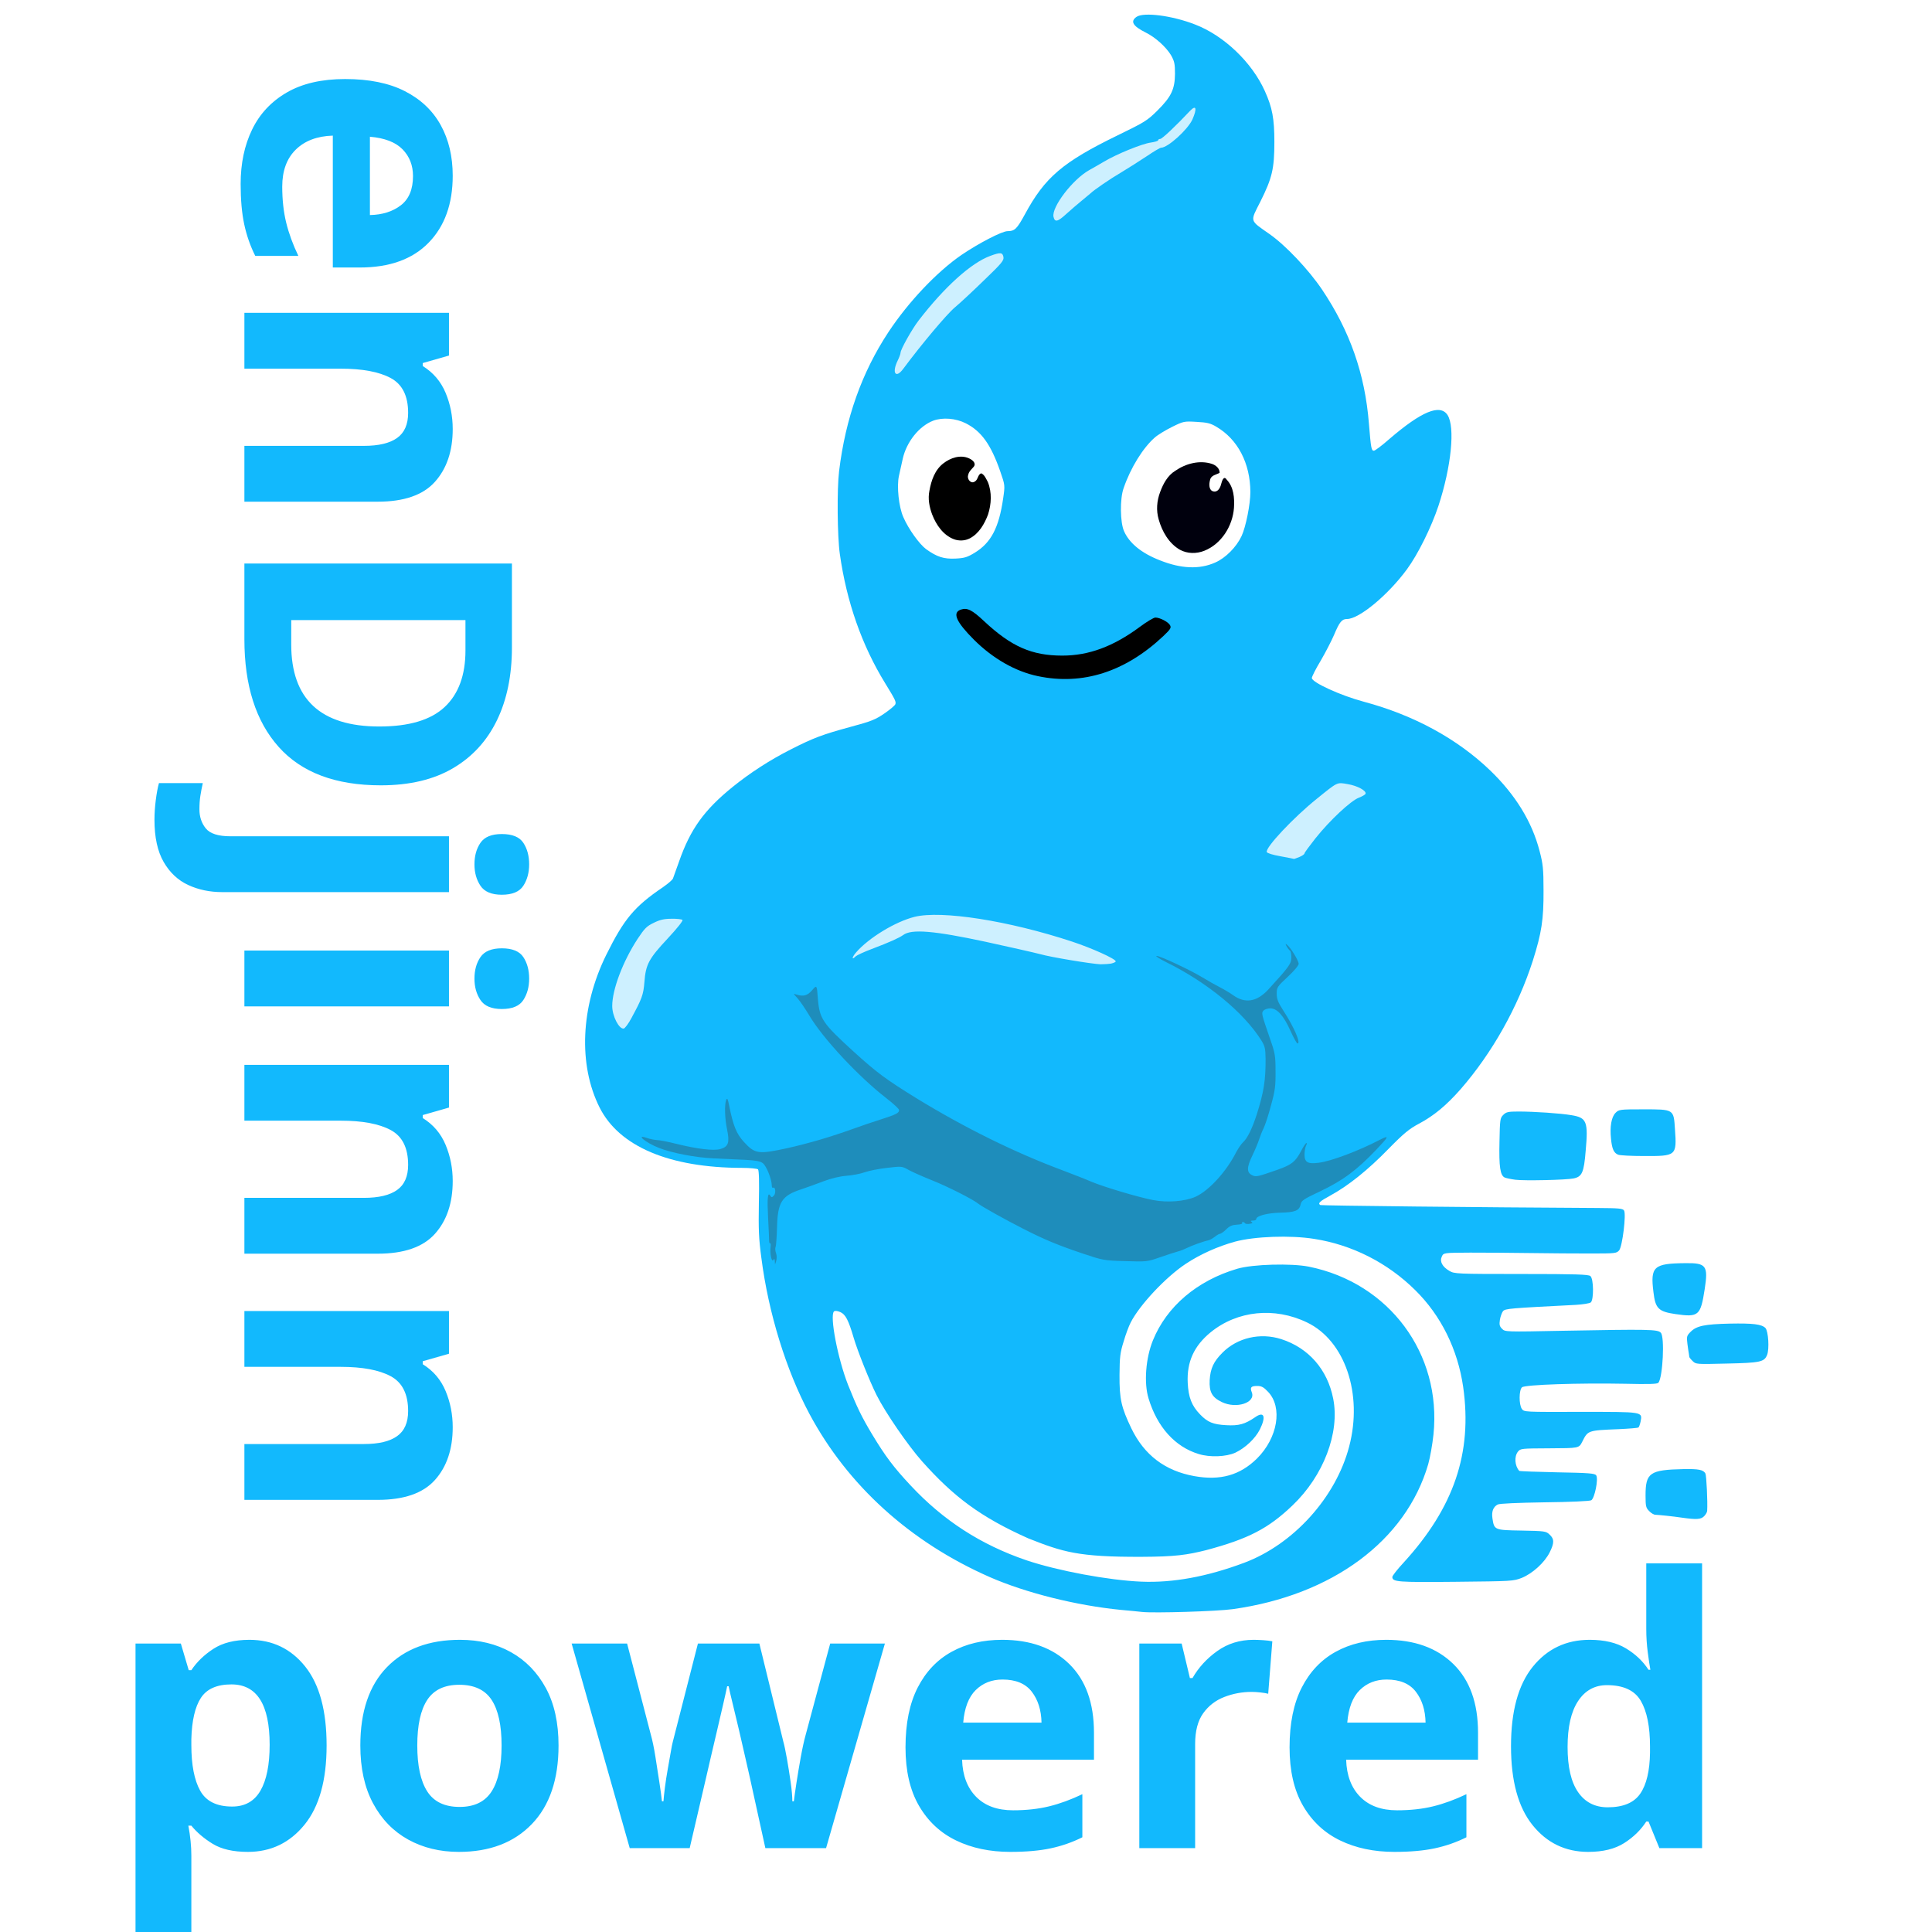
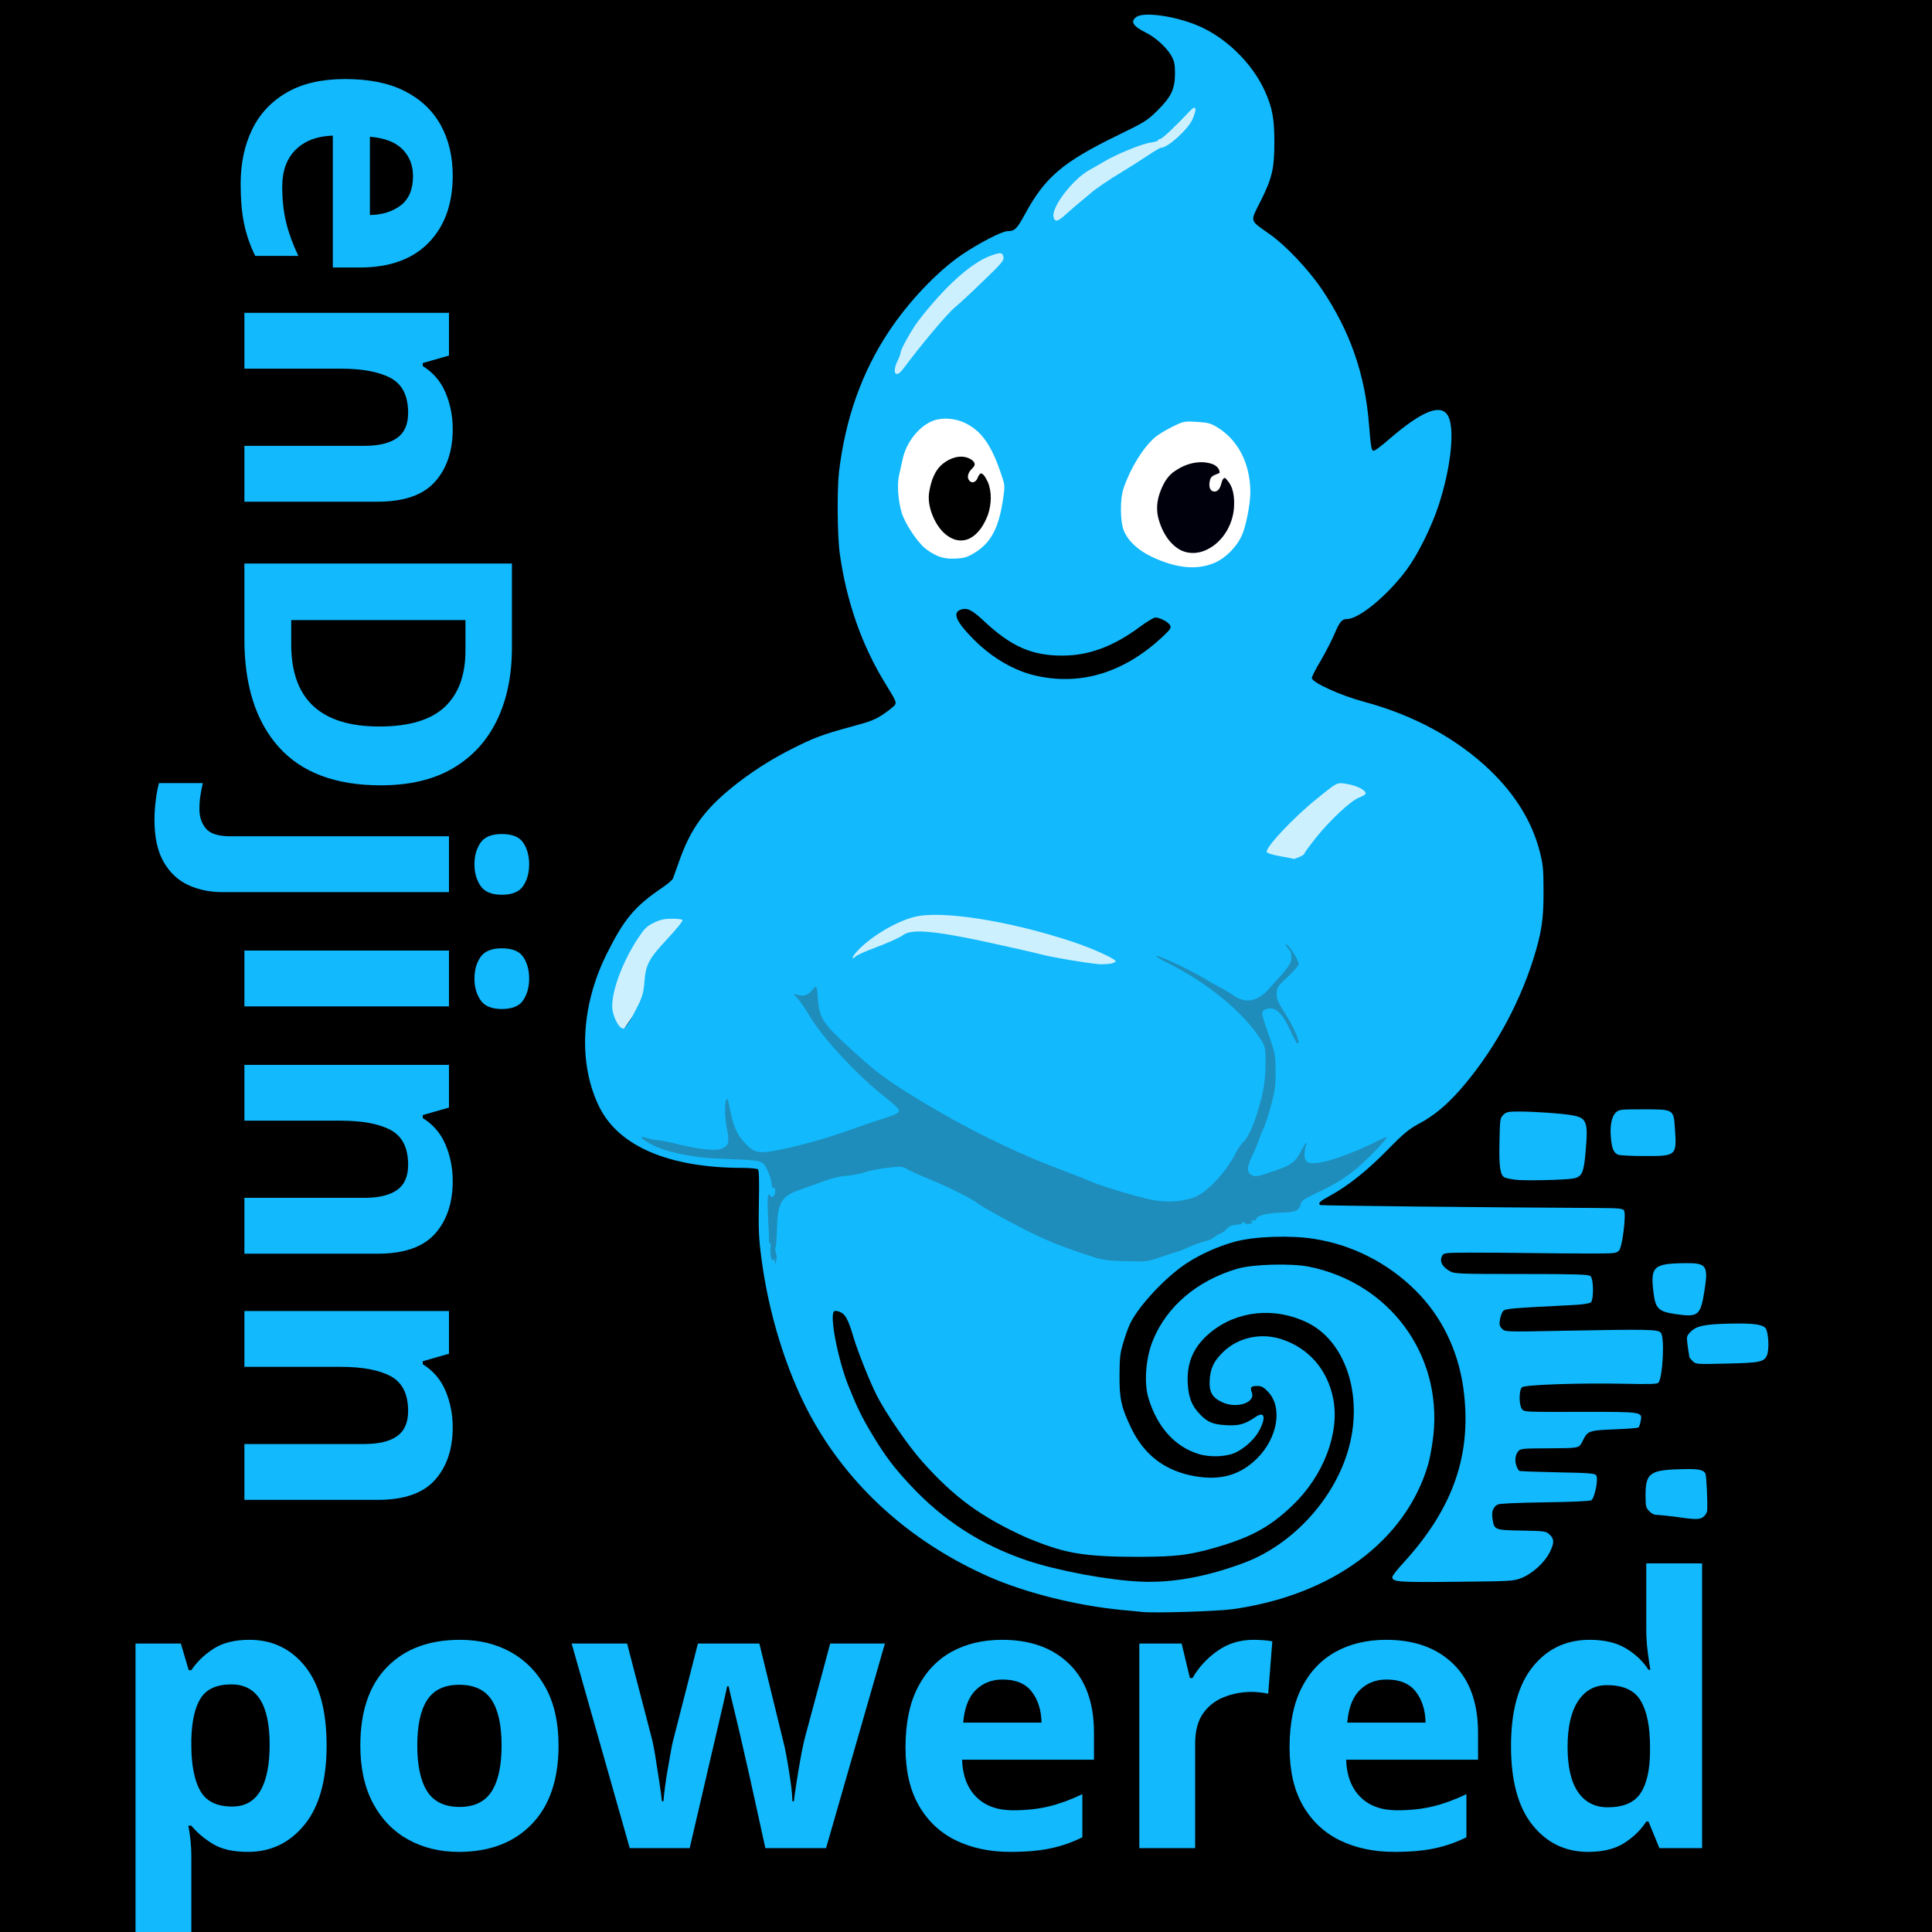
<svg xmlns="http://www.w3.org/2000/svg" class="img-fluid" id="outputsvg" width="1320" height="1320" viewBox="0 0 13200 13200" version="1.1">
  <defs id="defs2731">
    <rect x="486" y="-818" width="1782" height="428" id="rect138375" />
    <rect x="130.5" y="1191" width="1308.5" height="298.5" id="rect14086" />
  </defs>
-   <rect style="fill:#ffffff;fill-opacity:1;stroke-width:10" id="rect1550" width="13534.842" height="13583.881" x="-147.118" y="-147.118" />
+   <rect style="fill:#000000;fill-opacity:1;stroke-width:10" id="rect1550" width="13534.842" height="13583.881" x="-147.118" y="-147.118" />
  <g id="g1424">
    <rect style="fill:#ffffff;stroke-width:10;fill-opacity:1" id="rect1252" width="927.66" height="1099.297" x="6035.918" y="2811.585" />
    <rect style="fill:#ffffff;fill-opacity:1;stroke-width:11.1" id="rect1252-9" width="1078.864" height="1164.683" x="7594.958" y="2797.282" />
  </g>
  <g id="g55053" transform="translate(673.3866)">
    <g id="g11324" transform="translate(-3010.514,-1880.703)">
      <rect style="fill:#cdf0ff;fill-opacity:1;stroke:#c6e5a2;stroke-width:10;stroke-opacity:0.742" id="rect10067" width="1090" height="1190" x="10720" y="6810" />
      <rect style="fill:#cdf0ff;fill-opacity:1;stroke:#c6e5a2;stroke-width:10;stroke-opacity:0.742" id="rect9743" width="2590" height="1390" x="7860" y="7650" />
      <path style="fill:#cdf0ff;fill-opacity:1;stroke:none;stroke-width:10px;stroke-linecap:butt;stroke-linejoin:miter;stroke-opacity:1" d="m 6850,8080 330,110 -528,645 -132,195 -70,-360 200,-450 z" id="path10965" />
      <path style="fill:#cdf0ff;fill-opacity:1;stroke:none;stroke-width:10px;stroke-linecap:butt;stroke-linejoin:miter;stroke-opacity:1" d="m 8370,4550 90,-450 460,-440 310,-130 180,-80 50,-240 560,-380 310,-140 180,-200 120,300 -1830,1410 -330,460 z" id="path11172" />
    </g>
    <path id="pZOtjTkXo" d="m 7129.486,11013.297 c -19,-2 -84,-9 -144,-14 -305,-30 -649,-116 -896,-224 -544,-239 -971,-626 -1233,-1115.999 -159,-298 -280,-690 -328,-1065 -18,-133 -20,-196 -17,-377 3,-144 1,-221 -6,-228 -5,-5 -54,-10 -110,-10 -496,-1 -838,-146 -972,-412 -147,-292 -130,-688 45,-1043 122,-246 192,-330 388,-463 33,-23 64,-49 68,-59 4,-10 23,-63 42,-117 77,-220 171,-351 366,-509 119,-96 253,-183 397,-256 155,-79 217,-102 408,-154 142,-38 171,-50 232,-92 38,-26 71,-54 74,-62 7,-17 1,-30 -69,-144 -159,-258 -264,-557 -310,-884 -17,-118 -20,-442 -5,-565 44,-361 155,-674 337,-950 136,-206 331,-412 500,-528 118,-80 276,-162 314,-162 49,0 64,-15 118,-114 137,-254 259,-358 635,-541 183,-89 201,-100 269,-167 97,-96 121,-148 122,-253 0,-69 -4,-86 -27,-127 -34,-56 -106,-122 -173,-155 -88,-44 -107,-76 -63,-107 49,-34 244,-9 400,52 198,76 389,259 477,455 51,113 65,188 65,347 0,184 -15,247 -96,409 -71,140 -75,124 63,221 110,77 266,242 358,378 191,284 294,577 321,917 14,171 17,185 34,185 8,0 56,-36 107,-81 219,-188 345,-240 396,-163 53,82 26,353 -62,621 -49,147 -140,331 -215,433 -130,177 -327,340 -410,340 -35,0 -51,20 -88,108 -17,40 -58,119 -91,176 -34,56 -61,110 -61,119 0,30 197,120 355,162 343,92 638,253 864,470 173,167 285,350 337,550 23,88 27,121 27,270 1,198 -13,289 -73,479 -103,320 -278,631 -494,879 -97,110 -181,180 -284,235 -66,35 -103,65 -209,173 -139,143 -274,251 -395,317 -74,40 -89,54 -70,66 7,4 1104,16 1891,20 147,1 175,3 184,17 16,25 -11,244 -33,272 -18,21 -25,22 -197,22 -98,0 -281,-1 -408,-3 -126,-2 -312,-3 -413,-3 -182,1 -182,1 -194,27 -16,34 4,70 52,98 34,20 49,21 491,21 372,0 459,3 472,14 23,18 24,162 3,180 -8,7 -54,14 -103,17 -449,23 -481,25 -497,43 -7,9 -17,35 -21,58 -5,34 -3,45 15,63 20,20 23,21 408,13 596,-11 654,-10 676,13 28,27 14,304 -16,342 -8,9 -61,11 -232,7 -306,-6 -678,6 -700,24 -21,18 -22,118 -1,148 15,21 18,21 400,20 433,0 424,-2 411,67 -4,19 -11,38 -15,40 -5,3 -64,8 -132,11 -216,9 -212,8 -252,87 -22,43 -22,43 -221,44 -195,1 -200,1 -218,23 -26,33 -22,95.999 9,131 3,3 120,7 260,10 217,4 257,7 266,21 16,25 -11,157 -34,170 -11,6 -142,12 -319,14 -183,3 -308,8 -320,15 -31,16 -43,48 -36,95 12,79 13,80 199,83 158,3 167,4 191,27 33,30 33,58 1,122 -35,70 -117,144 -190,174 -59,23 -68,23 -452,27 -398,4 -433,1 -433,-33 0,-8 34,-52 76,-97 345,-377 472,-751 408,-1200.999 -37,-256 -151,-488 -328,-662 -189,-187 -432,-310 -691,-350 -163,-26 -405,-17 -540,19 -116,32 -238,86 -337,152 -137,91 -315,281 -376,401 -12,23 -34,81 -48,130 -24,76 -27,106 -28,228 -1,165 12,221 81,365 88,182 230,290 430,326 178,32 312,-6 428,-119.999 142,-141 177,-350 76,-456 -30,-32 -45,-40 -74,-40 -42,0 -51,9 -37,44 27,71 -106,114 -205,66 -67,-32 -87,-69 -83,-150 5,-80 27,-127 87,-187 102,-103 259,-139 402,-93 187,60 316,208 355,407 46,232 -66,527 -278,729 -165,158 -302,229 -591,306 -129.071,32.117 -207.737,44.49 -440.232,45.374 -432.997,1.646 -538.143,-32.749 -774.268,-126.124 -327,-146 -509.5,-284.25 -725.5,-526.25 -95,-107 -251,-333 -311,-453 -47,-94 -128,-296 -156,-390 -36,-123 -56,-161 -92,-177 -21,-9 -37,-10 -43,-4 -30,30 25,319 96,501 61,153 93,219 165,339 91,151 148,226 263,349 223,239 480,405 791,511 214,72 563,137 785,146 217,9 449,-34 703,-129 336,-126 626,-446 717,-794 95,-360 -29,-724 -288,-848 -222,-107 -476,-81 -658,67 -114,93 -164,203 -157,346 5,99 27,156 84,215 52,54 89,69 179,74 87,5 128,-7 197,-54 62,-44 77,-6 33,83 -32,63 -99,126 -168,159 -62,28 -173,33 -250,9 -162,-49 -284,-185 -343,-381 -32,-105 -19,-274 30,-395 94,-232 302,-409 577,-490 106,-31 369,-38 489,-14 549,111 908,595 851,1147 -7,67 -23,157 -36,203 -152,522 -655,895 -1336,990 -108,15 -538,28 -619,19 z m -3488,-4058.999 c 71,-131 81,-157 88,-245 9,-120 30,-159 158,-296 68,-73 107,-123 102,-128 -5,-5 -39,-9 -76,-8 -50,0 -79,7 -121,28 -48,23 -62,38 -110,110 -101,155 -173,346 -173,458 0,69 47,160 79,154 8,-2 32,-35 53,-73 z m 3277,-371 c 17,-4 31,-10 31,-15 0,-17 -162,-90 -298,-135 -433,-143 -894,-215 -1077,-169 -131,33 -312,143 -399,243 -29,33 -31,56 -3,27 9,-8 58,-31 109,-50 124,-47 188,-76 216,-96 56,-42 208,-30 562,46 130,28 346,77 375,85 69,20 347,66 411,69 23,0 56,-2 73,-5 z m 1286,-728 c 19,-8 35,-19 35,-25 0,-5 34,-51 75,-103 99,-124 242,-257 296,-277 23,-9 44,-21 46,-27 7,-21 -56,-55 -122,-66 -75,-13 -66,-17 -212,101 -158,127 -351,332 -341,363 3,8 42,20 94,29 49,9 90,17 92,18 1,1 18,-6 37,-13 z m -575,-2012 c 71,-31 145,-106 180,-181 29,-62 60,-217 60,-301 -1,-197 -86,-360 -233,-446 -40,-24 -63,-29 -135,-33 -85,-5 -89,-4 -168,35 -44,22 -97,54 -117,72 -81,71 -165,206 -213,346 -26,72 -24,234 3,294 36,82 119,150 245,199 145,58 271,63 378,15 z m -1643,-67 c 111,-68 165,-170 194,-371 13,-90 13,-90 -20,-185 -64,-184 -129,-274 -235,-328 -69,-35 -159,-42 -223,-18 -96,37 -182,144 -208,260 -7,33 -19,86 -26,117 -16,71 -1,213 30,282 36,83 110,185 156,219 74,53 121,68 201,64 61,-3 80,-9 131,-40 z m -489,-1256 c 128,-172 299,-375 353,-420 35,-29 125,-113 200,-186 121,-116 136,-135 132,-158 -6,-32 -20,-34 -90,-8 -131,48 -313,212 -490,442 -46,60 -122,196 -123,219 0,8 -9,33 -20,55 -41,84 -13,125 38,56 z m 1115,-1059 c 29,-26 77,-68 107,-92 30,-25 57,-47 60,-50 20,-20 133,-98 207,-141 48,-29 127,-79 175,-111 47,-32 91,-58 98,-58 46,0 182,-123 214,-193 33,-75 26,-103 -16,-59 -99,105 -191,192 -204,192 -8,0 -14,4 -14,9 0,5 -24,12 -52,16 -58,8 -231,78 -318,130 -30,18 -76,44 -101,58 -114,64 -258,253 -244,319 9,39 28,35 88,-20 z" style="fill:#12b9fd;fill-opacity:1" />
    <path id="pLakBDWZT" d="m 10819.486,10369.297 c -67,-10 -159,-19 -183,-20 -10,0 -29,-11 -42,-25 -22,-22 -25,-32 -25,-106 0,-156 28,-176 260,-181 104,-2 135,5 149,30 7,14 16,194 12,255 0,9 -10,26 -21,37 -22,22 -52,24 -150,10 z" style="fill:#12b9fd;fill-opacity:1" />
    <path id="pJzDdNa7A" d="m 10892.486,9300.298 c -13,-12 -23,-25 -24,-29 0,-4 -2,-14 -3,-22 -2,-8 -6,-39 -10,-68 -6,-49 -5,-55 22,-82 41,-41 96,-52 268,-56 158,-3 217,4 243,30 20,21 28,145 11,185 -19,47 -47,53 -275,58 -205,5 -211,5 -232,-16 z" style="fill:#12b9fd;fill-opacity:1" />
    <path id="p6KbtyBAl" d="m 10774.486,8978.298 c -117,-17 -138,-38 -151,-150 -22,-175 1,-196 218,-198 143,-2 157,17 132,178 -28,181 -41,193 -199,170 z" style="fill:#12b9fd;fill-opacity:1" />
    <path id="p1CIfxOlnI" d="m 9679.486,8060.297 c -30,-4 -63,-11 -72,-15 -31,-14 -40,-73 -36,-244 3,-152 4,-163 26,-184 20,-20 33,-23 105,-23 105,0 285,12 361,25 104,17 115,43 97,243 -12,149 -25,177 -82,189 -53,11 -338,17 -399,9 z" style="fill:#12b9fd;fill-opacity:1" />
    <path id="pD5eXqgQc" d="m 10382.486,7889.297 c -30,-12 -42,-39 -49,-108 -9,-84 3,-150 31,-178 23,-23 29,-24 188,-24 212,0 209,-2 218,136 13,182 9,184 -213,183 -84,0 -163,-4 -175,-9 z" style="fill:#12b9fd;fill-opacity:1" />
    <path id="p8nyy7Fms" d="m 7388.486,3756.298 c -75.889,-43.437 -122.216,-125.203 -145.328,-207.297 -18.137,-61.377 -12.825,-127.442 9.736,-186.865 20.719,-56.329 50.847,-113.166 103.524,-145.467 71.683,-49.621 166.482,-75.001 251.23,-47.016 26.092,8.967 52.483,30.701 51.838,60.645 -21.709,13.467 -59.537,15.348 -65.672,50.344 -7.097,24.919 -9.408,68.792 22.491,76.77 32.362,7.196 48.041,-26.315 54.181,-52.114 4.821,-18.419 17.297,-59.922 37.595,-27.741 48.188,50.506 53.596,125.461 49.405,191.74 -8.9,124.19 -85.417,247.386 -203.496,294.101 -53.08,20.868 -114.8,20.319 -165.504,-7.101 z" style="fill:#00000d;fill-opacity:1" />
    <path id="pdfUzElwB" d="m 5844.486,3684.298 c -73.795,-27.814 -121.821,-98.479 -149.203,-169.453 -19.268,-51.143 -29.742,-107.061 -18.703,-161.321 12.377,-70.07 37.331,-143.97 96.407,-188.461 47.34,-36.74 114.692,-59.752 172.378,-34.306 21.283,9.003 53.688,31.444 34.657,57.476 -14.835,17.792 -34.91,33.51 -38.64,57.998 -9.726,26.056 19.125,63.026 45.651,43.556 22.557,-12.223 19.332,-47.831 43.49,-56.087 23.468,10.357 33.3,38.069 45.28,59.362 28.694,70.571 24.338,151.45 1.118,222.927 -24.264,64.127 -61.529,129.451 -124.273,162.261 -33.298,17.084 -73.114,18.812 -108.162,6.048 z" style="fill:#000000;fill-opacity:1" />
    <path id="pQi0CF87Z" d="m 4620.486,8619.298 c -1,-19 -3,-22 -10,-11 -12,19 -25,-45 -19,-89 2,-16 1,-27 -3,-25 -4,3 -7,-5 -7,-18 0,-12 -3,-82 -7,-154 -7,-135 -3,-182 15,-153 8,13 11,13 24,0 16,-16 11,-64 -5,-54 -5,3 -9,-5 -9,-18 -1,-43 -37,-132 -61,-150 -18,-14 -48,-19 -119,-23 -52,-2 -151,-7 -220,-10 -124,-6 -284,-37 -372,-72 -90,-35 -164,-97 -80,-67 20,7 51,13 67,14 17,0 75,11 130,25 145,36 260,50 305,36 54,-16 63,-44 45,-132 -16,-75 -19,-171 -6,-204 7,-15 11,-6 20,40 28,138 49,191 101,248 75,82 99,85 293,43 152,-34 301,-78 462,-136 44,-16 125,-44 180,-61 106,-34 125,-44 125,-64 0,-8 -39,-44 -87,-81 -192,-149 -436,-411 -527,-566 -27,-45 -63,-98 -80,-117 -30,-33 -31,-33 -6,-25 46,15 74,7 106,-30 32,-37 32,-37 39,56 11,140 31,169 246,365 155,141 220,189 424,315 329,202 675,373 1000,494 66,25 156,60 200,79 86,36 321,106 421,125 99,19 218,9 290,-23 92,-42 211,-173 277,-304 14,-26 35,-57 47,-68 30,-27 63,-95 94,-191 48,-152 61,-234 60,-380 -1,-70 -5,-86 -29,-125 -120,-191 -369,-396 -651,-535 -42,-21 -72,-40 -66,-42 16,-5 232,96 315,147 36,22 89,52 117,66 29,15 70,39 92,55 82,59 162,46 240,-38 147,-161 158,-177 158,-223 0,-21 -4,-41 -10,-44 -5,-3 -15,-16 -22,-28 -10,-20 -10,-21 5,-9 25,21 77,107 77,128 0,11 -32,49 -75,89 -72,67 -75,72 -75,115 0,36 9,59 45,115 73,112 122,225 97,225 -5,0 -26,-38 -47,-84 -47,-106 -92,-156 -139,-156 -18,0 -39,7 -47,16 -14,17 -14,19 46,194 34,96 37,115 37,220 1,99 -3,132 -31,233 -17,65 -40,135 -50,155 -10,20 -24,55 -31,77 -7,22 -28,73 -47,112 -39,81 -39,116 1,134 25,12 36,9 174,-39 95,-34 120,-54 159,-128 15,-30 32,-54 36,-54 4,0 3,9 -3,19 -5,11 -10,38 -10,60 0,53 22,66 97,56 83,-10 270,-80 416,-156 69,-35 65,-26 -23,67 -134,141 -229,211 -385,285 -110,52 -126,62 -131,87 -9,44 -38,56 -139,58 -89,2 -165,22 -165,44 0,6 -10,10 -22,10 -17,0 -19,3 -10,9 10,6 7,10 -12,13 -15,3 -29,1 -32,-3 -3,-5 -10,-9 -15,-9 -6,0 -8,4 -5,8 3,5 -14,9 -36,10 -32,2 -50,9 -73,32 -17,17 -36,30 -42,30 -5,0 -22,9 -36,21 -15,11 -34,22 -44,24 -31,6 -117,37 -148,53 -16,8 -43,19 -60,23 -16,4 -70,22 -120,39 -89,31 -92,32 -240,27 -146,-4 -154,-6 -285,-50 -173,-58 -267,-97 -410,-170 -128,-65 -287,-154 -310,-173 -35,-29 -213,-119 -315,-159 -60,-24 -132,-56 -158,-70 -48,-27 -48,-27 -150,-15 -56,6 -124,20 -152,30 -27,10 -84,21 -125,24 -48,4 -105,18 -155,37 -44,17 -114,42 -155,56 -132,43 -160,88 -164,261 -2,64 -6,124 -10,133 -4,8 -2,27 3,41 6,16 6,38 1,55 -8,27 -8,27 -9,3 z" style="fill:#1e8dbb;fill-opacity:1" />
    <path id="p3FgVbcik" d="m 6416.486,4619.297 c -153,-32 -306,-120 -434,-247 -123,-123 -151,-186 -92,-207 44,-15 77,1 160,79 185,173 325,235 534,235 181,0 348,-62 528,-195 48,-36 97,-65 108,-65 31,0 88,30 100,52 10,18 3,28 -45,74 -260,245 -552,339 -859,274 z" style="fill:#000000;fill-opacity:1" />
  </g>
  <text xml:space="preserve" transform="matrix(10,0,0,10,435.4777,-2.4538345e-6)" id="text14084" style="font-style:normal;font-weight:normal;font-size:40px;line-height:1.25;font-family:sans-serif;white-space:pre;shape-inside:url(#rect14086);fill:#000000;fill-opacity:1;stroke:none" />
  <text xml:space="preserve" style="font-style:normal;font-variant:normal;font-weight:600;font-stretch:normal;font-size:2560px;line-height:1.25;font-family:'Kohinoor Devanagari';-inkscape-font-specification:'Kohinoor Devanagari, Semi-Bold';font-variant-ligatures:normal;font-variant-caps:normal;font-variant-numeric:normal;font-variant-east-asian:normal;writing-mode:lr-tb;direction:rtl;text-orientation:sideways;fill:#12b9fd;fill-opacity:1;stroke:none;stroke-width:16.6" x="11828.906" y="12627.048" id="text15082-6">
    <tspan id="tspan41208-5" style="font-style:normal;font-variant:normal;font-weight:600;font-stretch:normal;font-size:2560px;font-family:'Kohinoor Devanagari';-inkscape-font-specification:'Kohinoor Devanagari, Semi-Bold';font-variant-ligatures:normal;font-variant-caps:normal;font-variant-numeric:normal;font-variant-east-asian:normal;writing-mode:lr-tb;direction:rtl;text-orientation:sideways;fill:#12b9fd;fill-opacity:1;stroke-width:16.6" x="11828.906" y="12627.048">powered</tspan>
  </text>
  <text xml:space="preserve" style="font-style:normal;font-variant:normal;font-weight:600;font-stretch:normal;font-size:2560px;line-height:1.25;font-family:'Kohinoor Devanagari';-inkscape-font-specification:'Kohinoor Devanagari, Semi-Bold';font-variant-ligatures:normal;font-variant-caps:normal;font-variant-numeric:normal;font-variant-east-asian:normal;writing-mode:lr-tb;direction:rtl;text-orientation:sideways;fill:#12b9fd;fill-opacity:1;stroke:none;stroke-width:16.6" x="10439.508" y="-1669.759" id="text15082-6-5" transform="rotate(90)">
    <tspan id="tspan41208-5-4" style="font-style:normal;font-variant:normal;font-weight:600;font-stretch:normal;font-size:2560px;font-family:'Kohinoor Devanagari';-inkscape-font-specification:'Kohinoor Devanagari, Semi-Bold';font-variant-ligatures:normal;font-variant-caps:normal;font-variant-numeric:normal;font-variant-east-asian:normal;writing-mode:lr-tb;direction:rtl;text-orientation:sideways;fill:#12b9fd;fill-opacity:1;stroke-width:16.6" x="10439.508" y="-1669.759">enDjinn</tspan>
  </text>
  <text xml:space="preserve" transform="matrix(10,0,0,10,673.3866,-4.5383452e-7)" id="text138373" style="font-size:40px;line-height:1.25;font-family:sans-serif;text-orientation:sideways;white-space:pre;shape-inside:url(#rect138375)" />
</svg>
